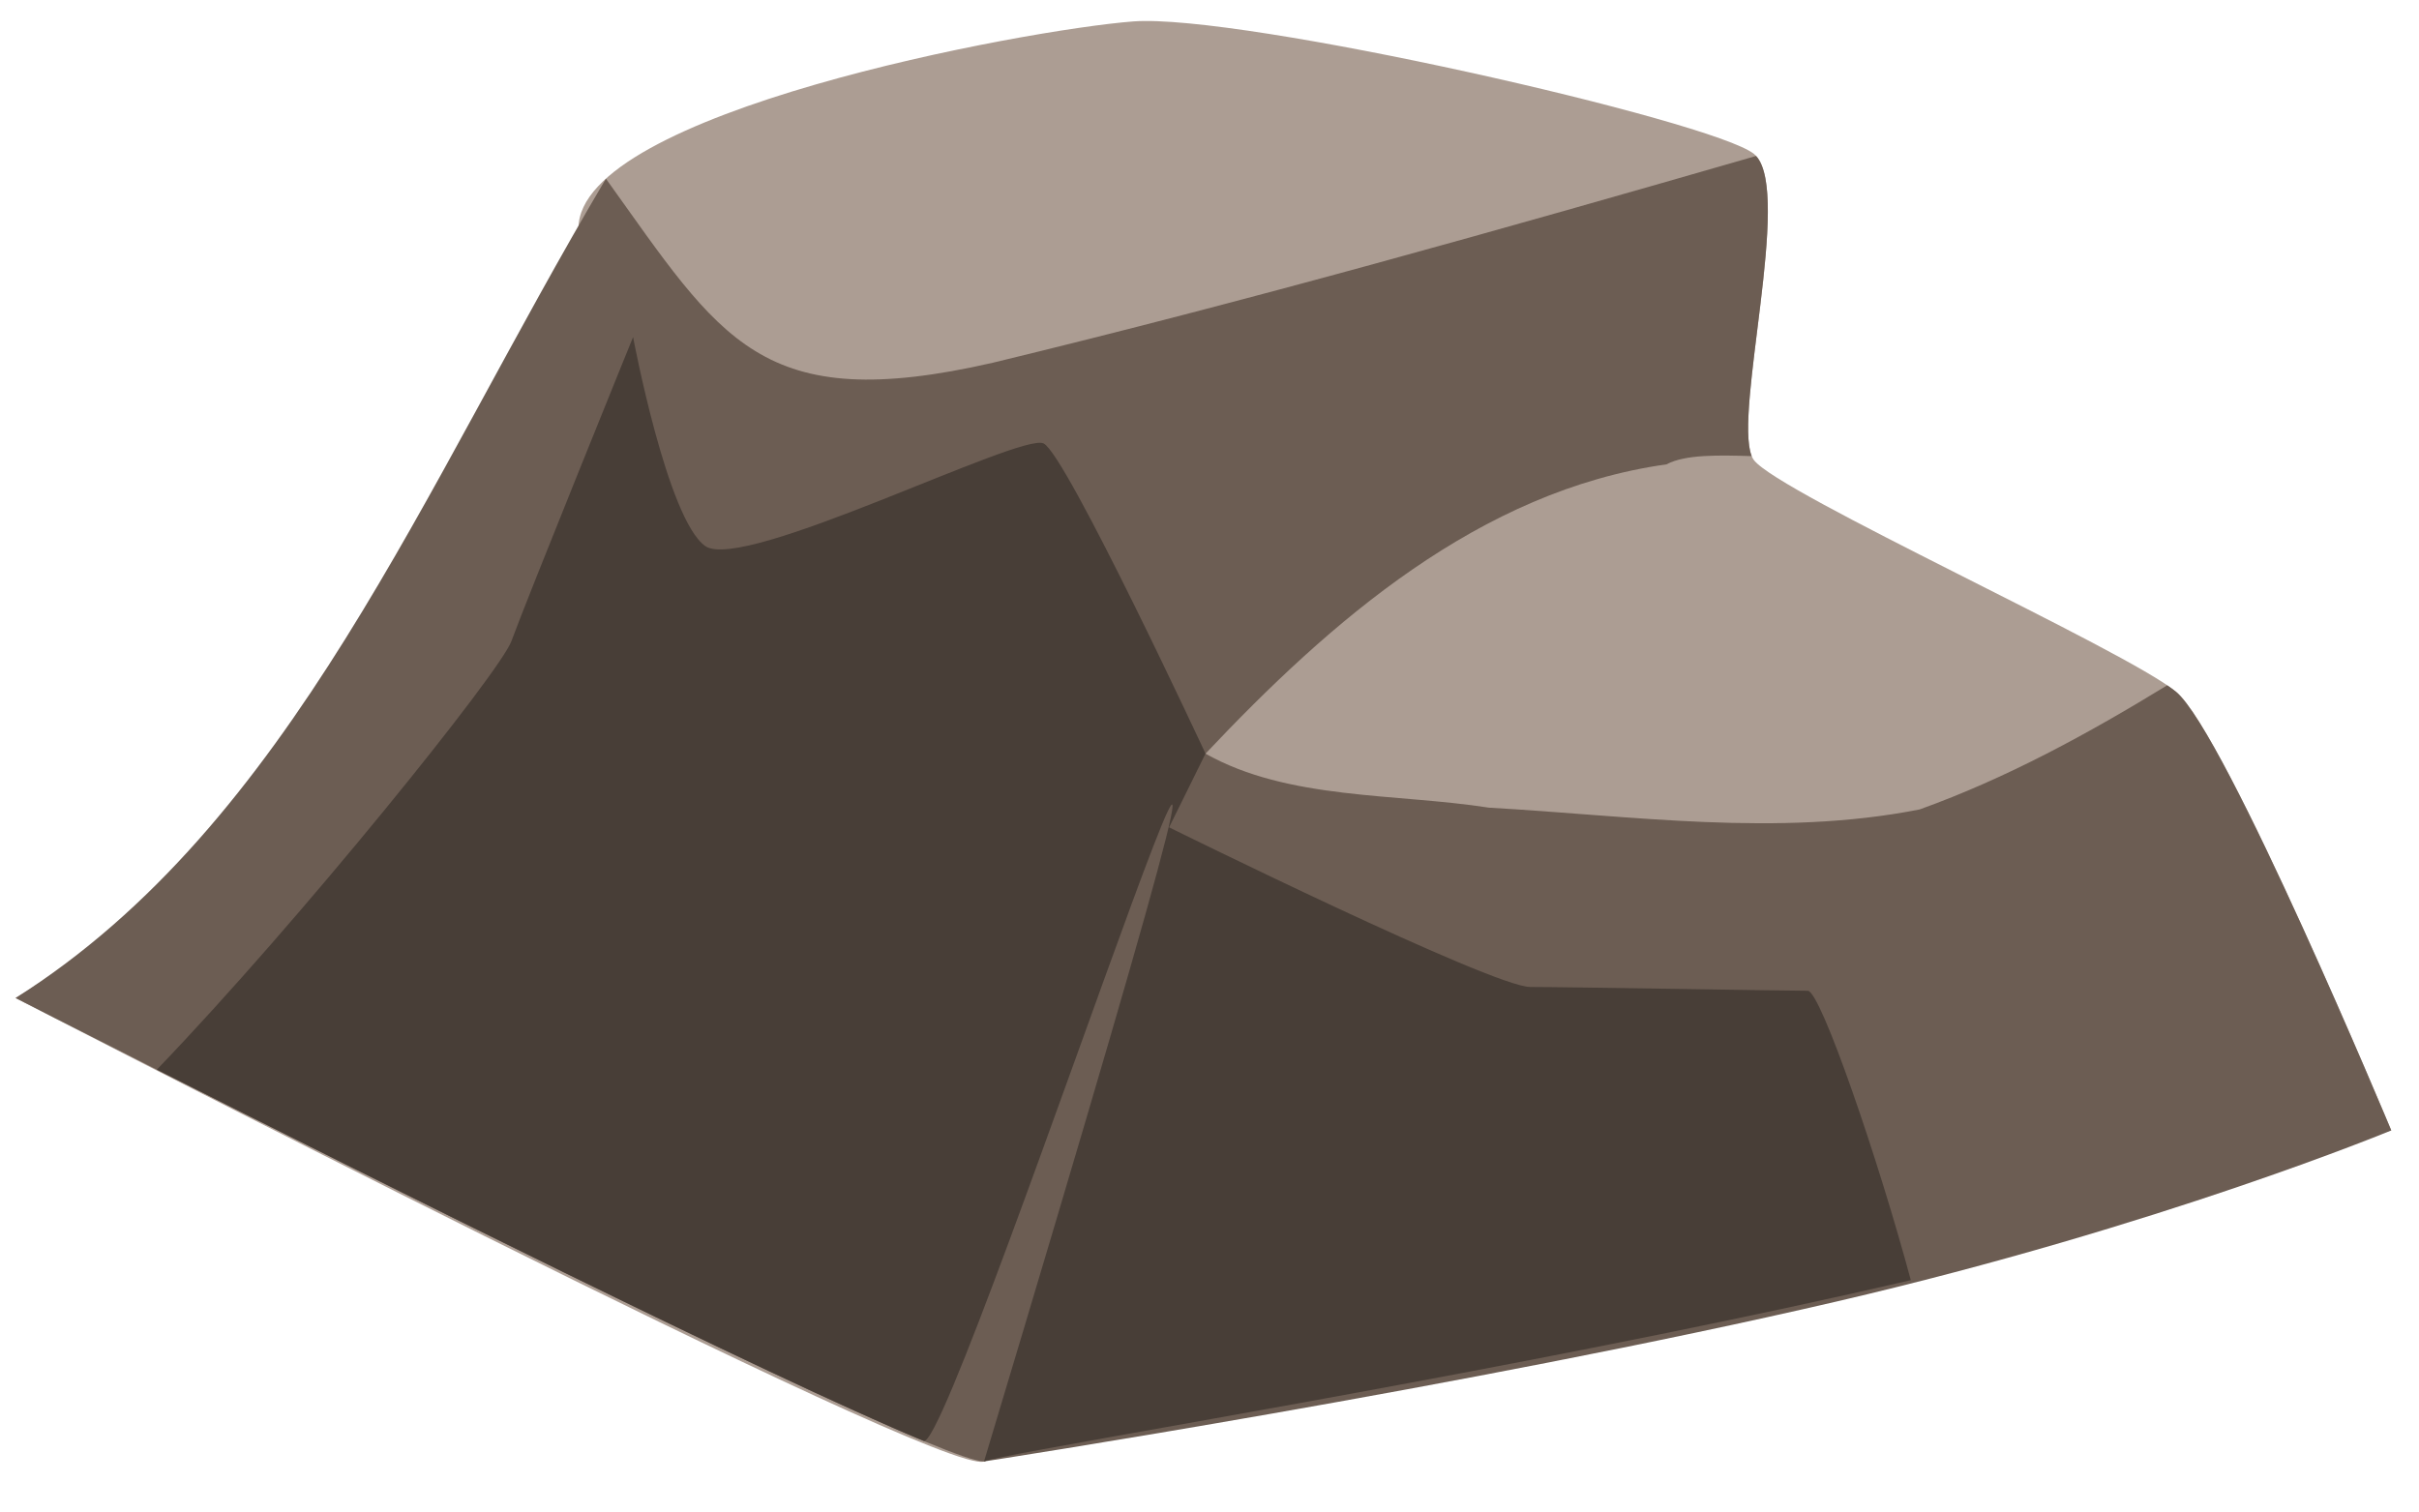
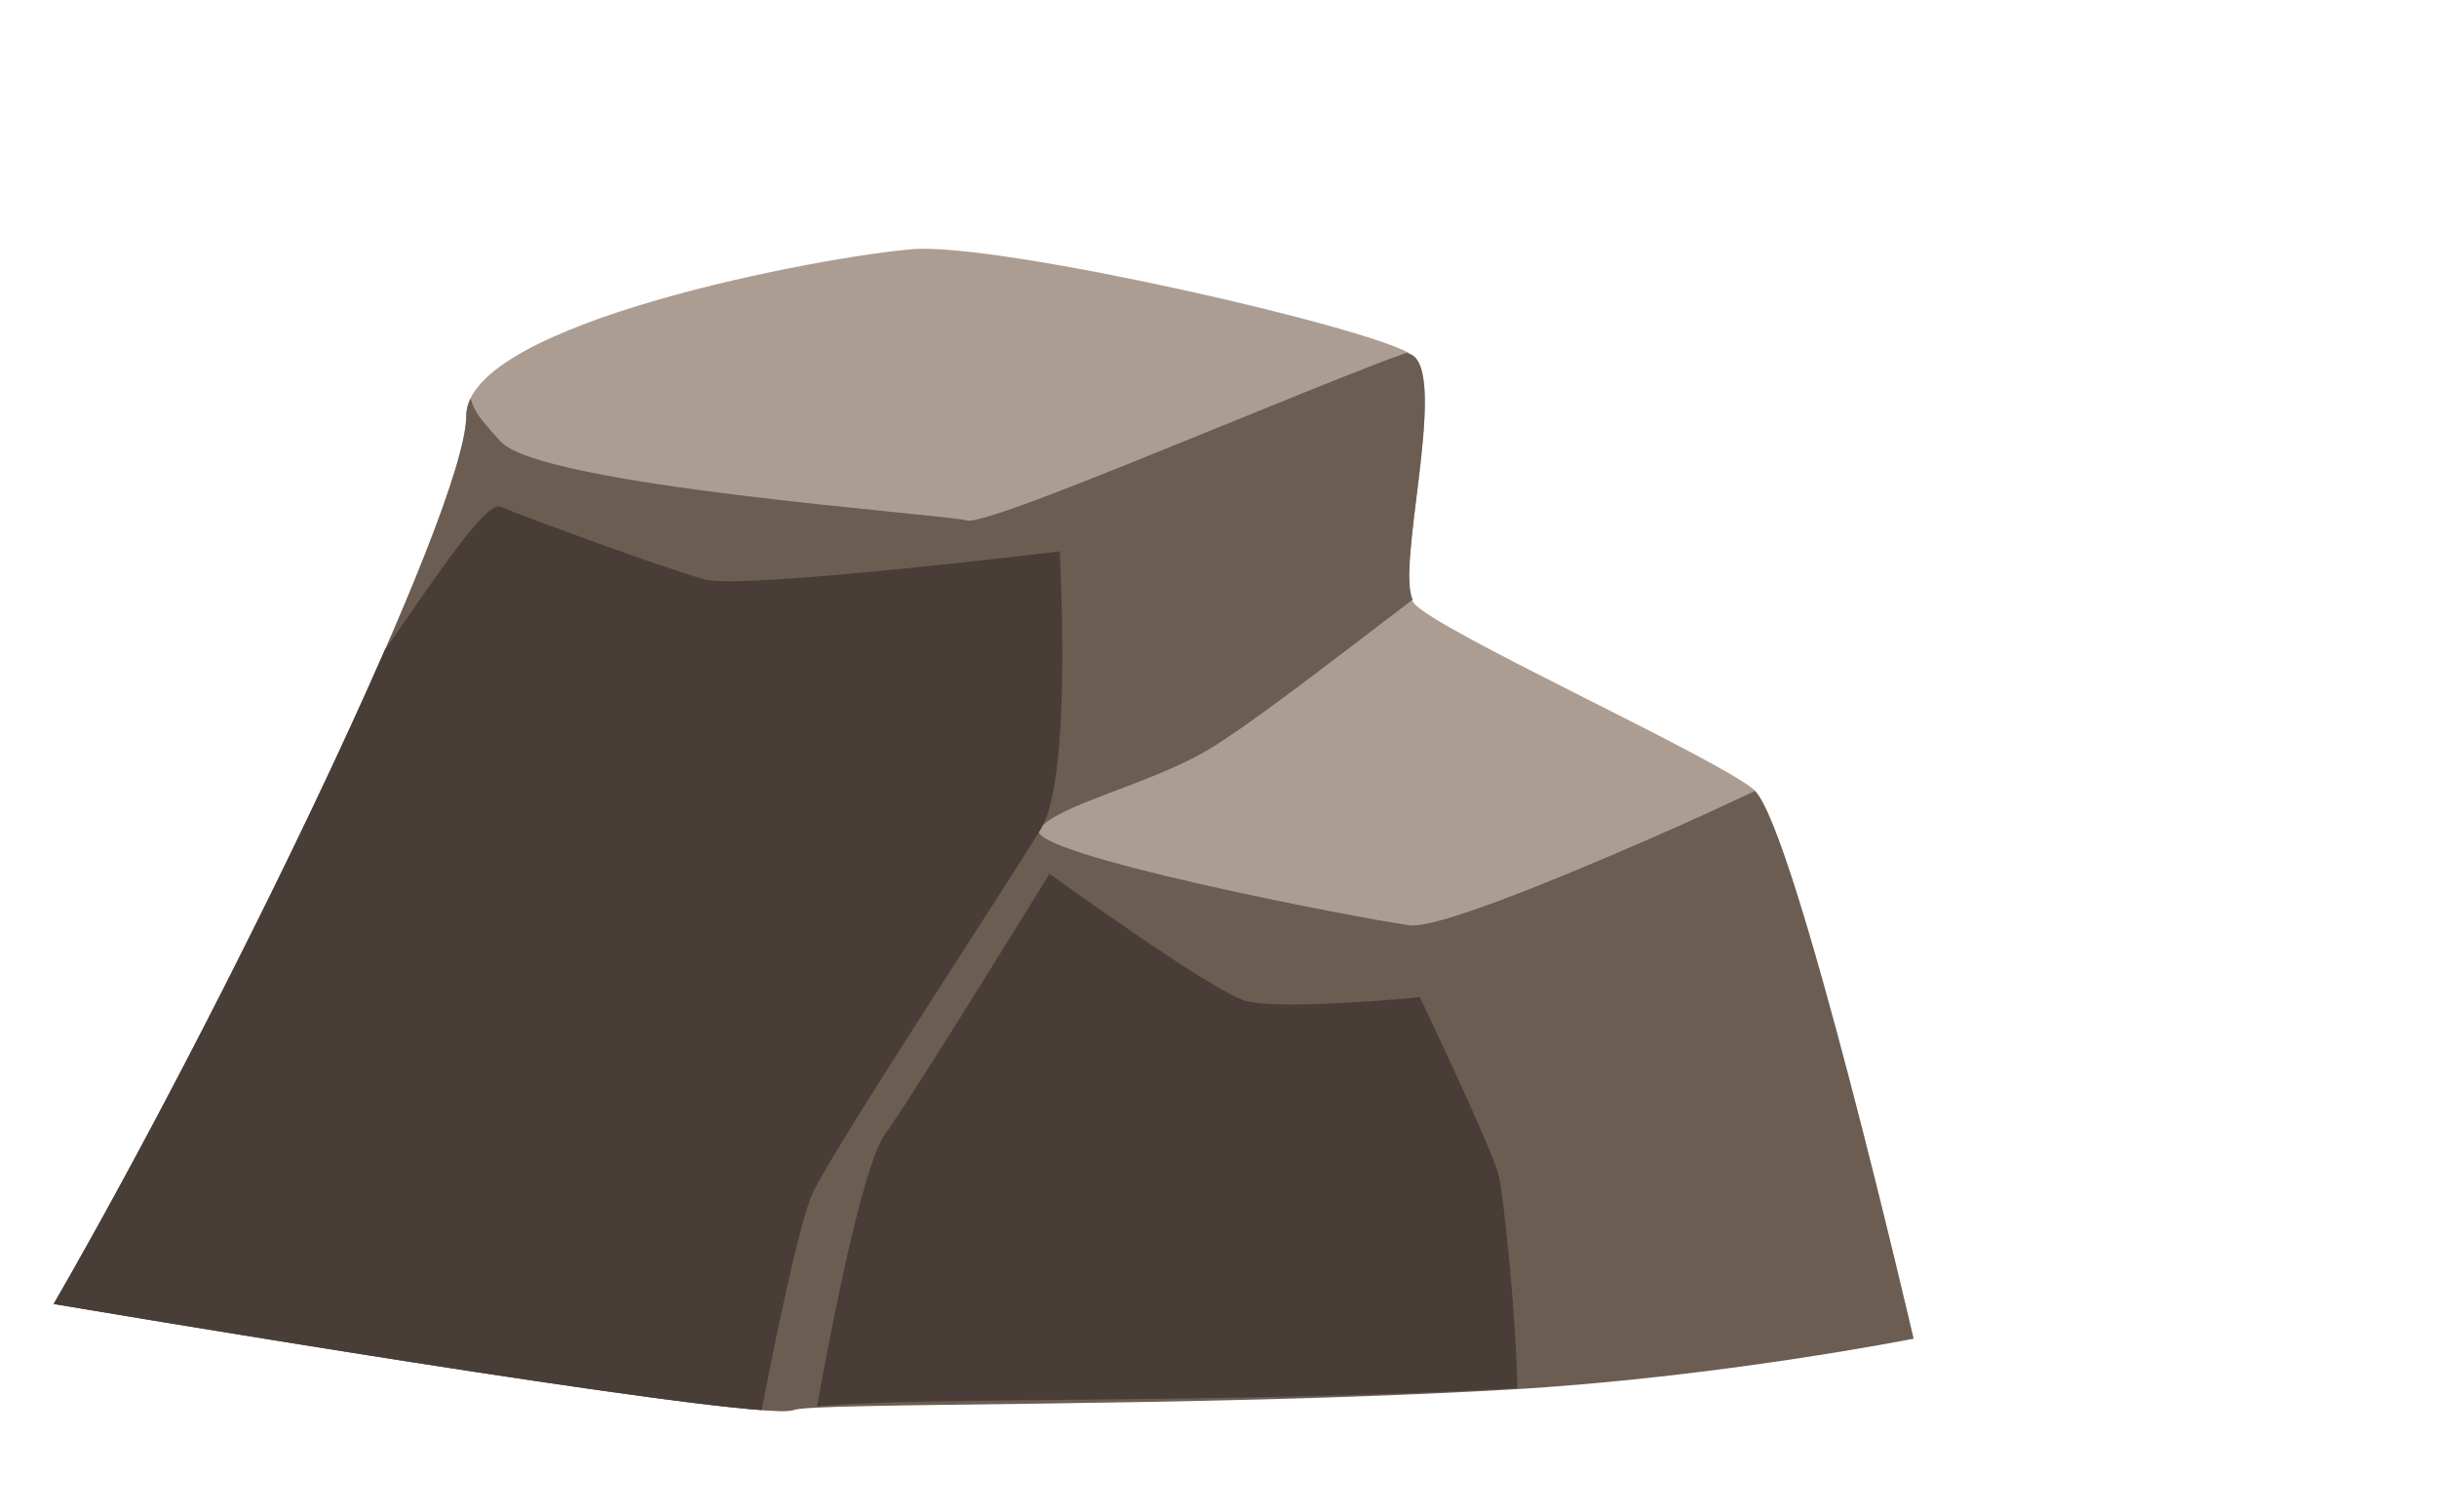
- <svg xmlns="http://www.w3.org/2000/svg" width="80" height="50">
-   <g>
-     <rect fill="none" id="canvas_background" height="402" width="582" y="-1" x="-1" />
-   </g>
+ <svg xmlns="http://www.w3.org/2000/svg" width="79" height="49" viewBox="0 0 100 43">
  <g>
    <g id="layer1">
-       <g transform="matrix(0.6414946,0,0,0.6414946,-27.3412,-16.43593) " id="g99">
-         <path d="m43.424,77.084c15.79,-9.388 29.019,-33.713 29.019,-39.688c0,-5.974 23.044,-10.242 28.592,-10.669c5.548,-0.427 29.872,5.121 32.006,6.828c2.134,1.707 -1.28,14.083 0,15.79c1.28,1.707 19.204,9.815 21.764,11.949c2.56,2.134 11.095,22.618 11.095,22.618c0,0 -70.413,16.216 -72.547,17.07c-2.134,0.854 -49.929,-23.898 -49.929,-23.898z" id="path39" stroke-width="0.265px" fill="#ac9d93" />
-         <path id="path41" d="m133.154,33.664c-13.058,3.768 -26.138,7.466 -39.349,10.662c-12.007,2.748 -13.986,-1.183 -19.946,-9.49c-9.455,15.93 -16.218,33.257 -30.435,42.249c0,0 46.833,23.909 49.929,23.898c0,0 25.086,-3.86 43.979,-8.254c16.64,-3.869 28.568,-8.816 28.568,-8.816c0,0 -8.535,-20.484 -11.095,-22.618c-0.118,-0.098 -0.278,-0.213 -0.457,-0.335c-4.073,2.493 -8.265,4.785 -12.762,6.401c-7.295,1.44 -14.837,0.321 -22.201,-0.091c-4.83,-0.753 -10.356,-0.383 -14.614,-2.786c6.418,-6.807 14.133,-13.567 23.764,-14.918c0.979,-0.525 2.738,-0.473 4.394,-0.425c-0.929,-2.268 2.055,-13.488 0.225,-15.476l0,-0z" stroke-width="0.265px" fill="#6c5d53" />
-         <path d="m75.259,43.002c0,0 -5.488,13.523 -6.272,15.679c-0.579,1.592 -10.878,14.397 -18.28,22.096c11.023,5.566 31.567,15.84 39.532,19.148c1.62,0.673 25.939,-74.88 3.113,1.056l0.002,0c0.237,-0.094 1.306,-0.309 3.02,-0.625c7.63,-1.409 28.042,-4.843 44.757,-8.721c-1.648,-6.144 -4.649,-14.923 -5.312,-14.923c-1.176,0 -12.347,-0.196 -14.307,-0.196c-1.96,0 -18.619,-8.232 -18.619,-8.232l1.877,-3.802c0,0 -7.169,-15.405 -8.345,-15.993c-1.176,-0.588 -15.483,6.664 -17.443,5.292c-1.96,-1.372 -3.723,-10.779 -3.723,-10.779l-0,0z" id="path39-1" stroke-width="0.265px" fill="#483e37" />
-       </g>
+       <path fill="#ac9d93" stroke-width="0.17px" id="path39" d="m2.204,43.991c6.892,-11.934 16.927,-32.604 16.927,-36.437c0,-3.833 14.783,-6.57 18.342,-6.844c3.559,-0.274 19.163,3.285 20.532,4.38c1.369,1.095 -0.821,9.034 0,10.129c0.821,1.095 12.319,6.296 13.962,7.665c1.643,1.369 6.555,22.531 6.555,22.531c0,0 -44.607,2.381 -45.976,2.928c-1.369,0.548 -30.341,-4.353 -30.341,-4.353z" />
+       <path fill="#6c5d53" stroke-width="0.17px" id="path6772" d="m57.721,4.962c-0.366,0.135 -0.642,0.225 -1.072,0.391c-1.871,0.721 -4.286,1.706 -6.705,2.691c-2.419,0.985 -4.842,1.971 -6.731,2.692c-0.944,0.361 -1.755,0.655 -2.365,0.851c-0.61,0.196 -1.019,0.292 -1.16,0.257c-0.563,-0.141 -4.926,-0.492 -9.359,-1.038c-1.108,-0.136 -2.221,-0.285 -3.279,-0.445c-1.059,-0.16 -2.064,-0.333 -2.957,-0.516c-0.893,-0.184 -1.673,-0.379 -2.284,-0.585c-0.305,-0.103 -0.568,-0.21 -0.78,-0.318c-0.213,-0.109 -0.375,-0.22 -0.481,-0.334c-0.422,-0.457 -0.721,-0.8 -0.93,-1.102c-0.166,-0.239 -0.239,-0.452 -0.308,-0.674c-0.115,0.236 -0.179,0.477 -0.179,0.723c0,3.833 -10.035,24.503 -16.927,36.437c0,0 28.972,4.901 30.341,4.353c0.824,-0.329 16.322,-0.098 29.317,-0.837c8.602,-0.489 16.658,-2.092 16.658,-2.092c0,0 -4.831,-20.805 -6.511,-22.47c-1.552,0.716 -2.08,0.985 -4.297,1.952c-2.137,0.932 -4.341,1.856 -6.142,2.529c-0.9,0.336 -1.701,0.61 -2.341,0.791c-0.641,0.181 -1.122,0.269 -1.386,0.234c-0.528,-0.07 -1.786,-0.291 -3.365,-0.596c-1.579,-0.306 -3.479,-0.697 -5.291,-1.11c-1.812,-0.413 -3.536,-0.849 -4.763,-1.243c-0.614,-0.197 -1.103,-0.383 -1.417,-0.551c-0.157,-0.084 -0.27,-0.163 -0.333,-0.237c-0.063,-0.074 -0.075,-0.142 -0.032,-0.204c0.088,-0.123 0.225,-0.244 0.4,-0.364c0.176,-0.12 0.391,-0.239 0.638,-0.359c0.493,-0.24 1.108,-0.481 1.777,-0.736c0.668,-0.255 1.39,-0.524 2.093,-0.816c0.704,-0.292 1.39,-0.609 1.988,-0.961c0.598,-0.352 1.487,-0.967 2.505,-1.708c1.018,-0.741 2.166,-1.608 3.283,-2.461c1.17,-0.893 1.725,-1.312 2.643,-2.017c-0.668,-1.375 1.37,-8.927 0.034,-9.997c-0.043,-0.034 -0.213,-0.09 -0.283,-0.129z" />
+       <path fill="#483e37" stroke-width="0.17px" id="path6772-0" d="m20.444,11.267c-0.655,0.061 -2.376,2.608 -4.651,5.886c-3.534,8.083 -9.196,19.229 -13.59,26.838c0,0 23.201,3.924 29.051,4.355c0.609,-3.142 1.556,-7.739 2.1,-8.917c0.835,-1.808 8.149,-12.917 9.277,-14.802c1.223,-1.669 0.974,-8.828 0.856,-11.516c0,0 -13.014,1.577 -14.562,1.155c-1.548,-0.422 -7.392,-2.563 -8.377,-2.985c-0.031,-0.013 -0.066,-0.018 -0.103,-0.015l0,-0zm22.621,15.073c0,0 -5.629,9.147 -6.755,10.695c-0.968,1.33 -2.386,8.943 -2.785,11.162c3.662,-0.406 17.477,-0.108 28.733,-0.75c-0.021,-2.753 -0.569,-7.973 -0.757,-8.723c-0.281,-1.126 -3.237,-7.318 -3.237,-7.318c0,0 -5.77,0.563 -7.177,0.141c-1.407,-0.422 -8.022,-5.207 -8.022,-5.207z" />
    </g>
  </g>
</svg>
